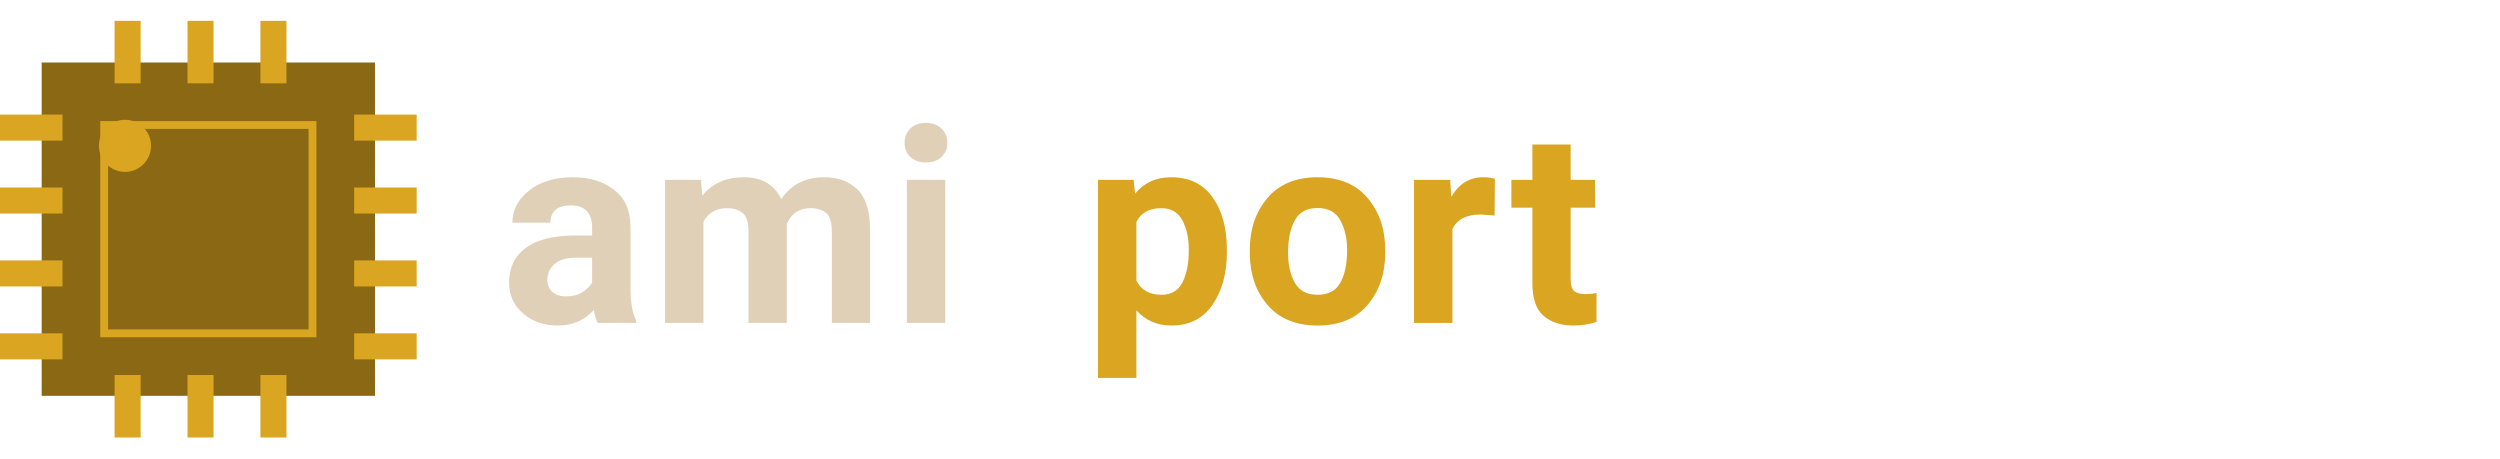
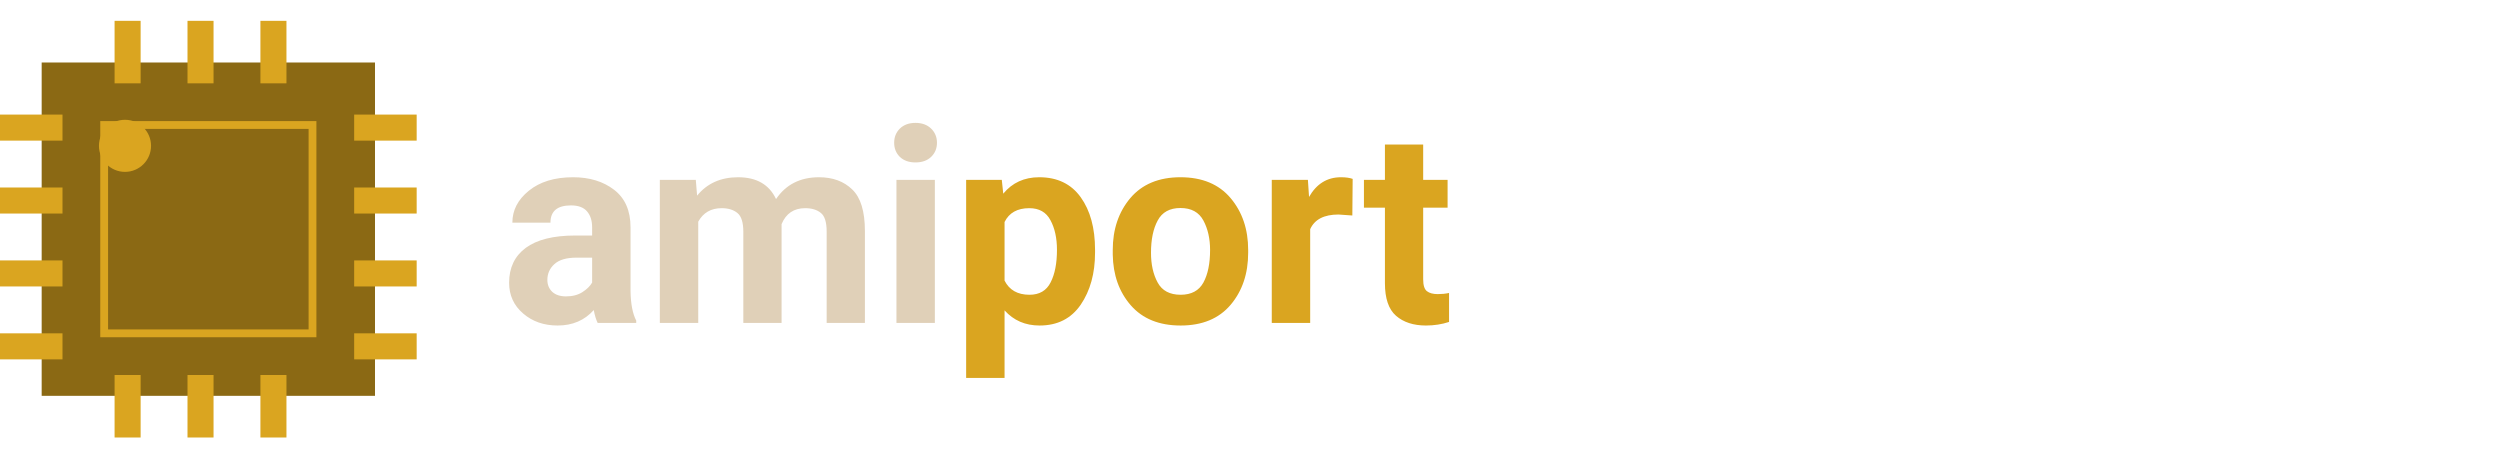
<svg xmlns="http://www.w3.org/2000/svg" width="240" height="44" viewBox="0 0 240 44">
  <rect x="4" y="6" width="32" height="32" fill="#8B6914" />
  <circle cx="12" cy="14" r="2.5" fill="#DAA520" />
  <rect x="10" y="12" width="20" height="20" fill="none" stroke="#DAA520" stroke-width="0.75" />
  <rect x="0" y="11" width="6" height="2.5" fill="#DAA520" />
  <rect x="0" y="18" width="6" height="2.5" fill="#DAA520" />
  <rect x="0" y="25" width="6" height="2.5" fill="#DAA520" />
  <rect x="0" y="32" width="6" height="2.5" fill="#DAA520" />
  <rect x="34" y="11" width="6" height="2.5" fill="#DAA520" />
  <rect x="34" y="18" width="6" height="2.5" fill="#DAA520" />
  <rect x="34" y="25" width="6" height="2.5" fill="#DAA520" />
  <rect x="34" y="32" width="6" height="2.5" fill="#DAA520" />
  <rect x="11" y="2" width="2.5" height="6" fill="#DAA520" />
  <rect x="18" y="2" width="2.5" height="6" fill="#DAA520" />
  <rect x="25" y="2" width="2.5" height="6" fill="#DAA520" />
  <rect x="11" y="36" width="2.5" height="6" fill="#DAA520" />
  <rect x="18" y="36" width="2.5" height="6" fill="#DAA520" />
  <rect x="25" y="36" width="2.5" height="6" fill="#DAA520" />
-   <text x="48" y="31" font-family="-apple-system,BlinkMacSystemFont,'Segoe UI',Roboto,sans-serif" font-size="26" font-weight="700" fill="#E0D0B8" letter-spacing="0.5">ami</text>
-   <text x="104" y="31" font-family="-apple-system,BlinkMacSystemFont,'Segoe UI',Roboto,sans-serif" font-size="26" font-weight="700" fill="#DAA520" letter-spacing="0.5">port</text>
+   <text x="48" y="31" font-family="-apple-system,BlinkMacSystemFont,'Segoe UI',Roboto,sans-serif" font-size="26" font-weight="700" fill="#E0D0B8">ami<tspan fill="#DAA520">port</tspan>
+   </text>
</svg>
